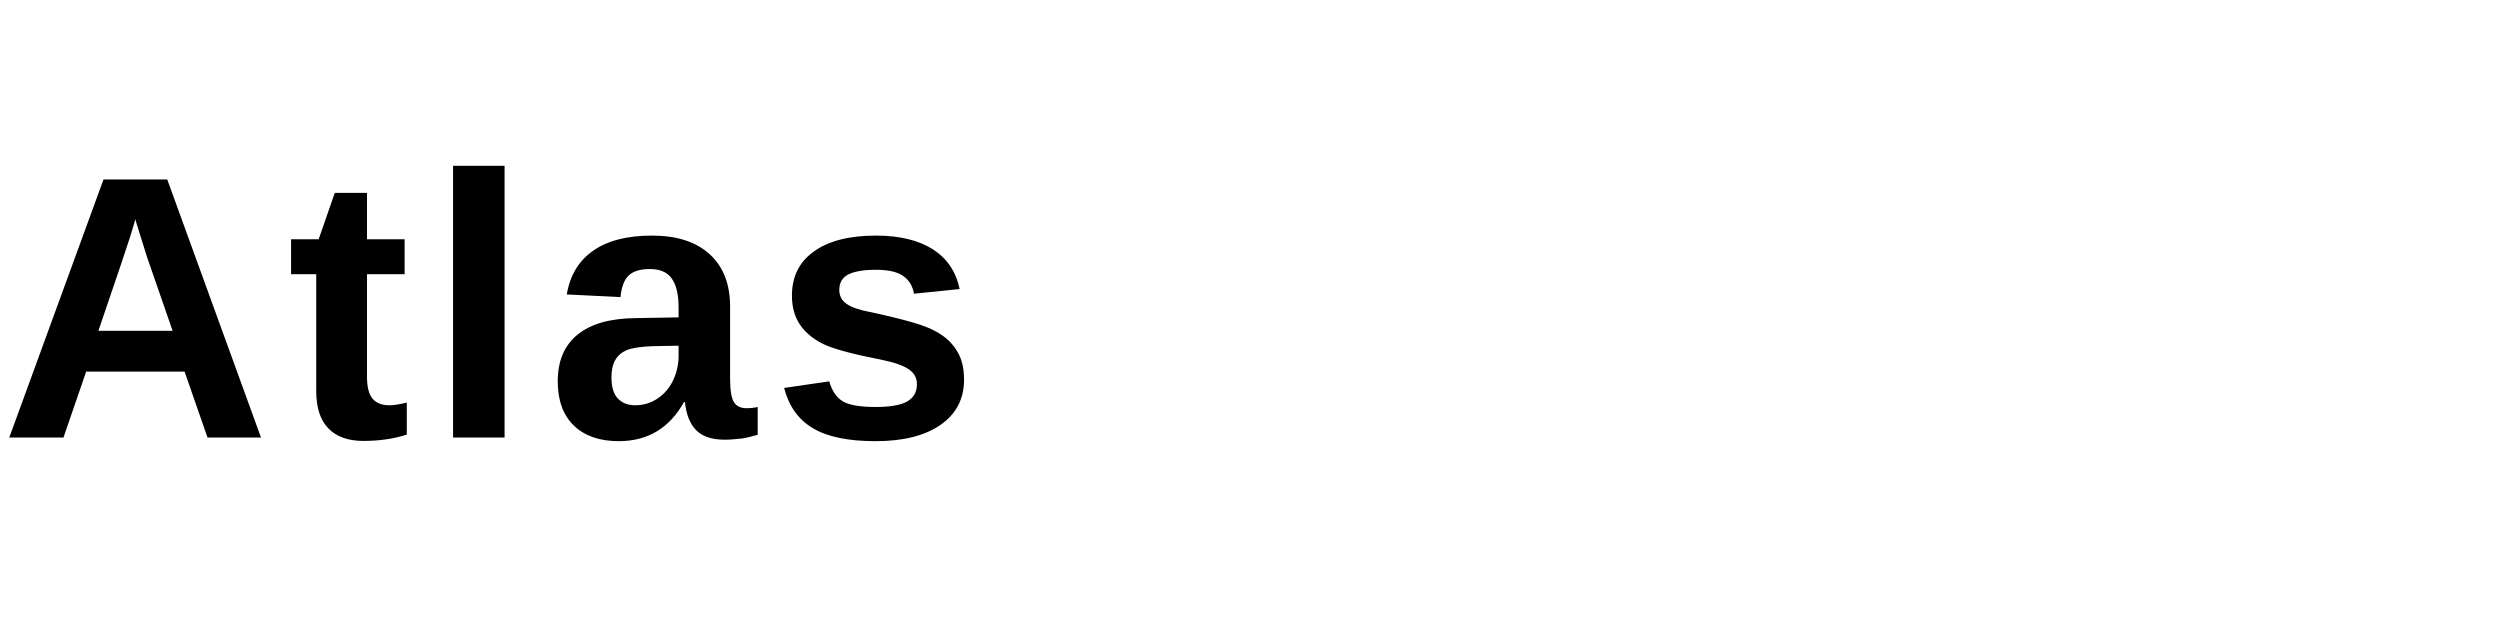
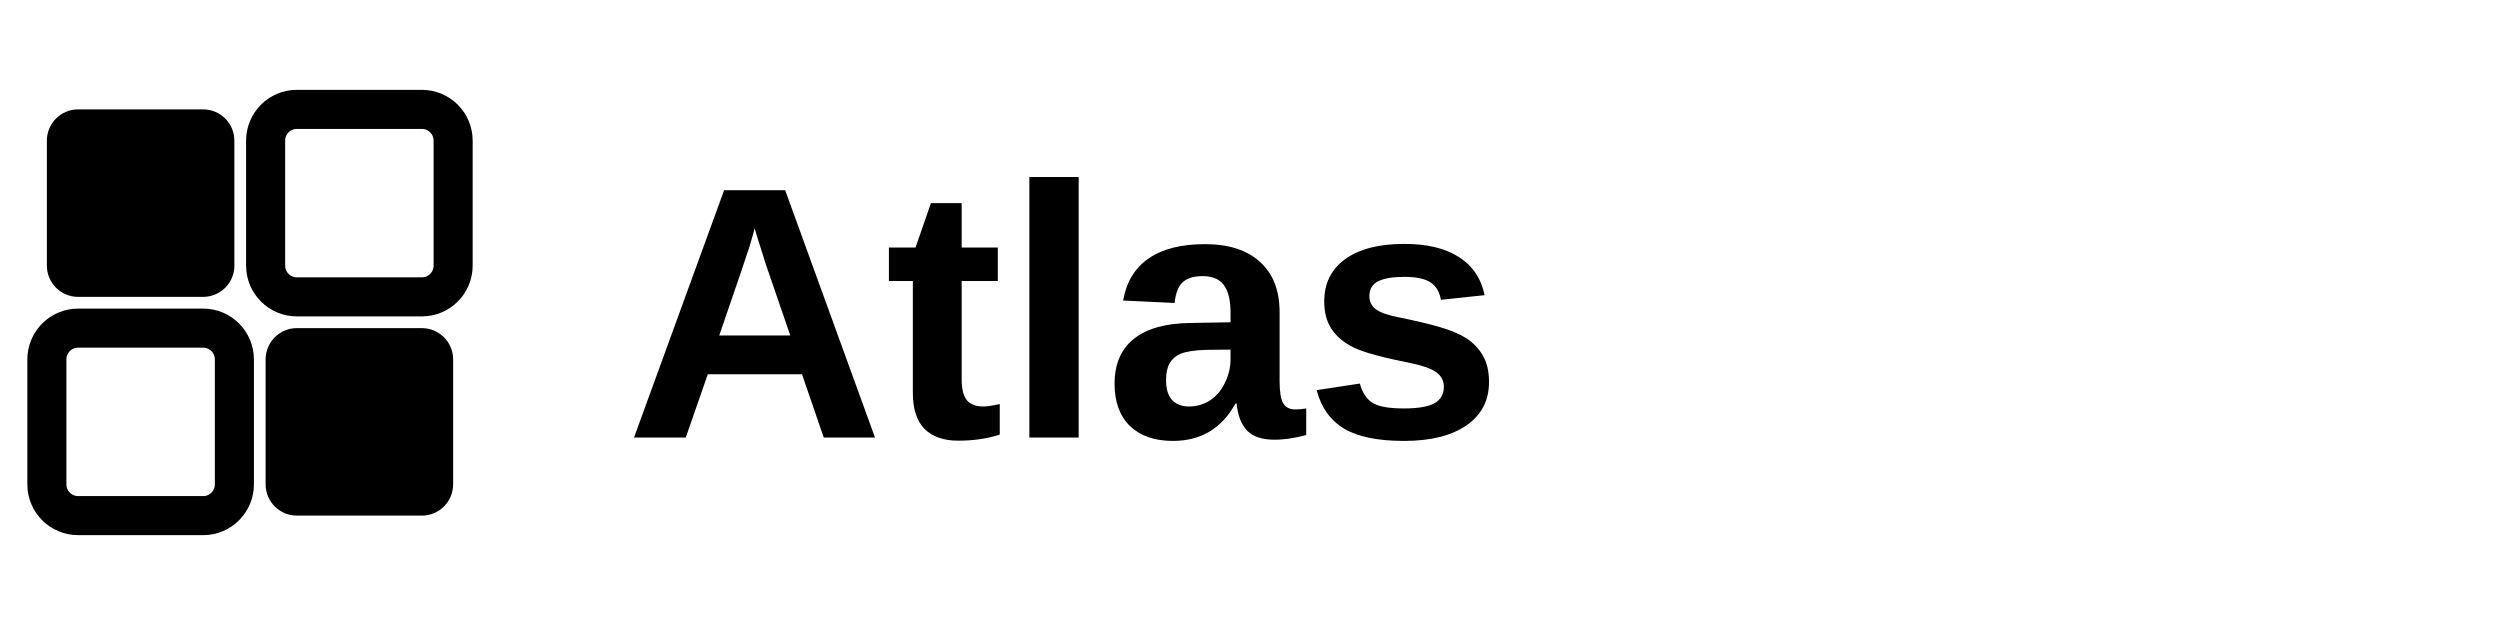
<svg xmlns="http://www.w3.org/2000/svg" viewBox="0 0 160 40" fill="none">
-   <text x="0" y="28" font-family="Arial, Helvetica, sans-serif" font-size="24" font-weight="700" letter-spacing="1" fill="currentColor">Atlas</text>
+   <rect x="3" y="7" width="12" height="12" rx="2" fill="currentColor" />
+   <rect x="17" y="7" width="12" height="12" rx="2" stroke="currentColor" stroke-width="2.5" />
+   <rect x="3" y="21" width="12" height="12" rx="2" stroke="currentColor" stroke-width="2.5" />
+   <rect x="17" y="21" width="12" height="12" rx="2" fill="currentColor" />
+   <text x="40" y="28.0" font-family="Arial, Helvetica, sans-serif" font-size="23" font-weight="700" letter-spacing="0" fill="currentColor">Atlas</text>
</svg>
